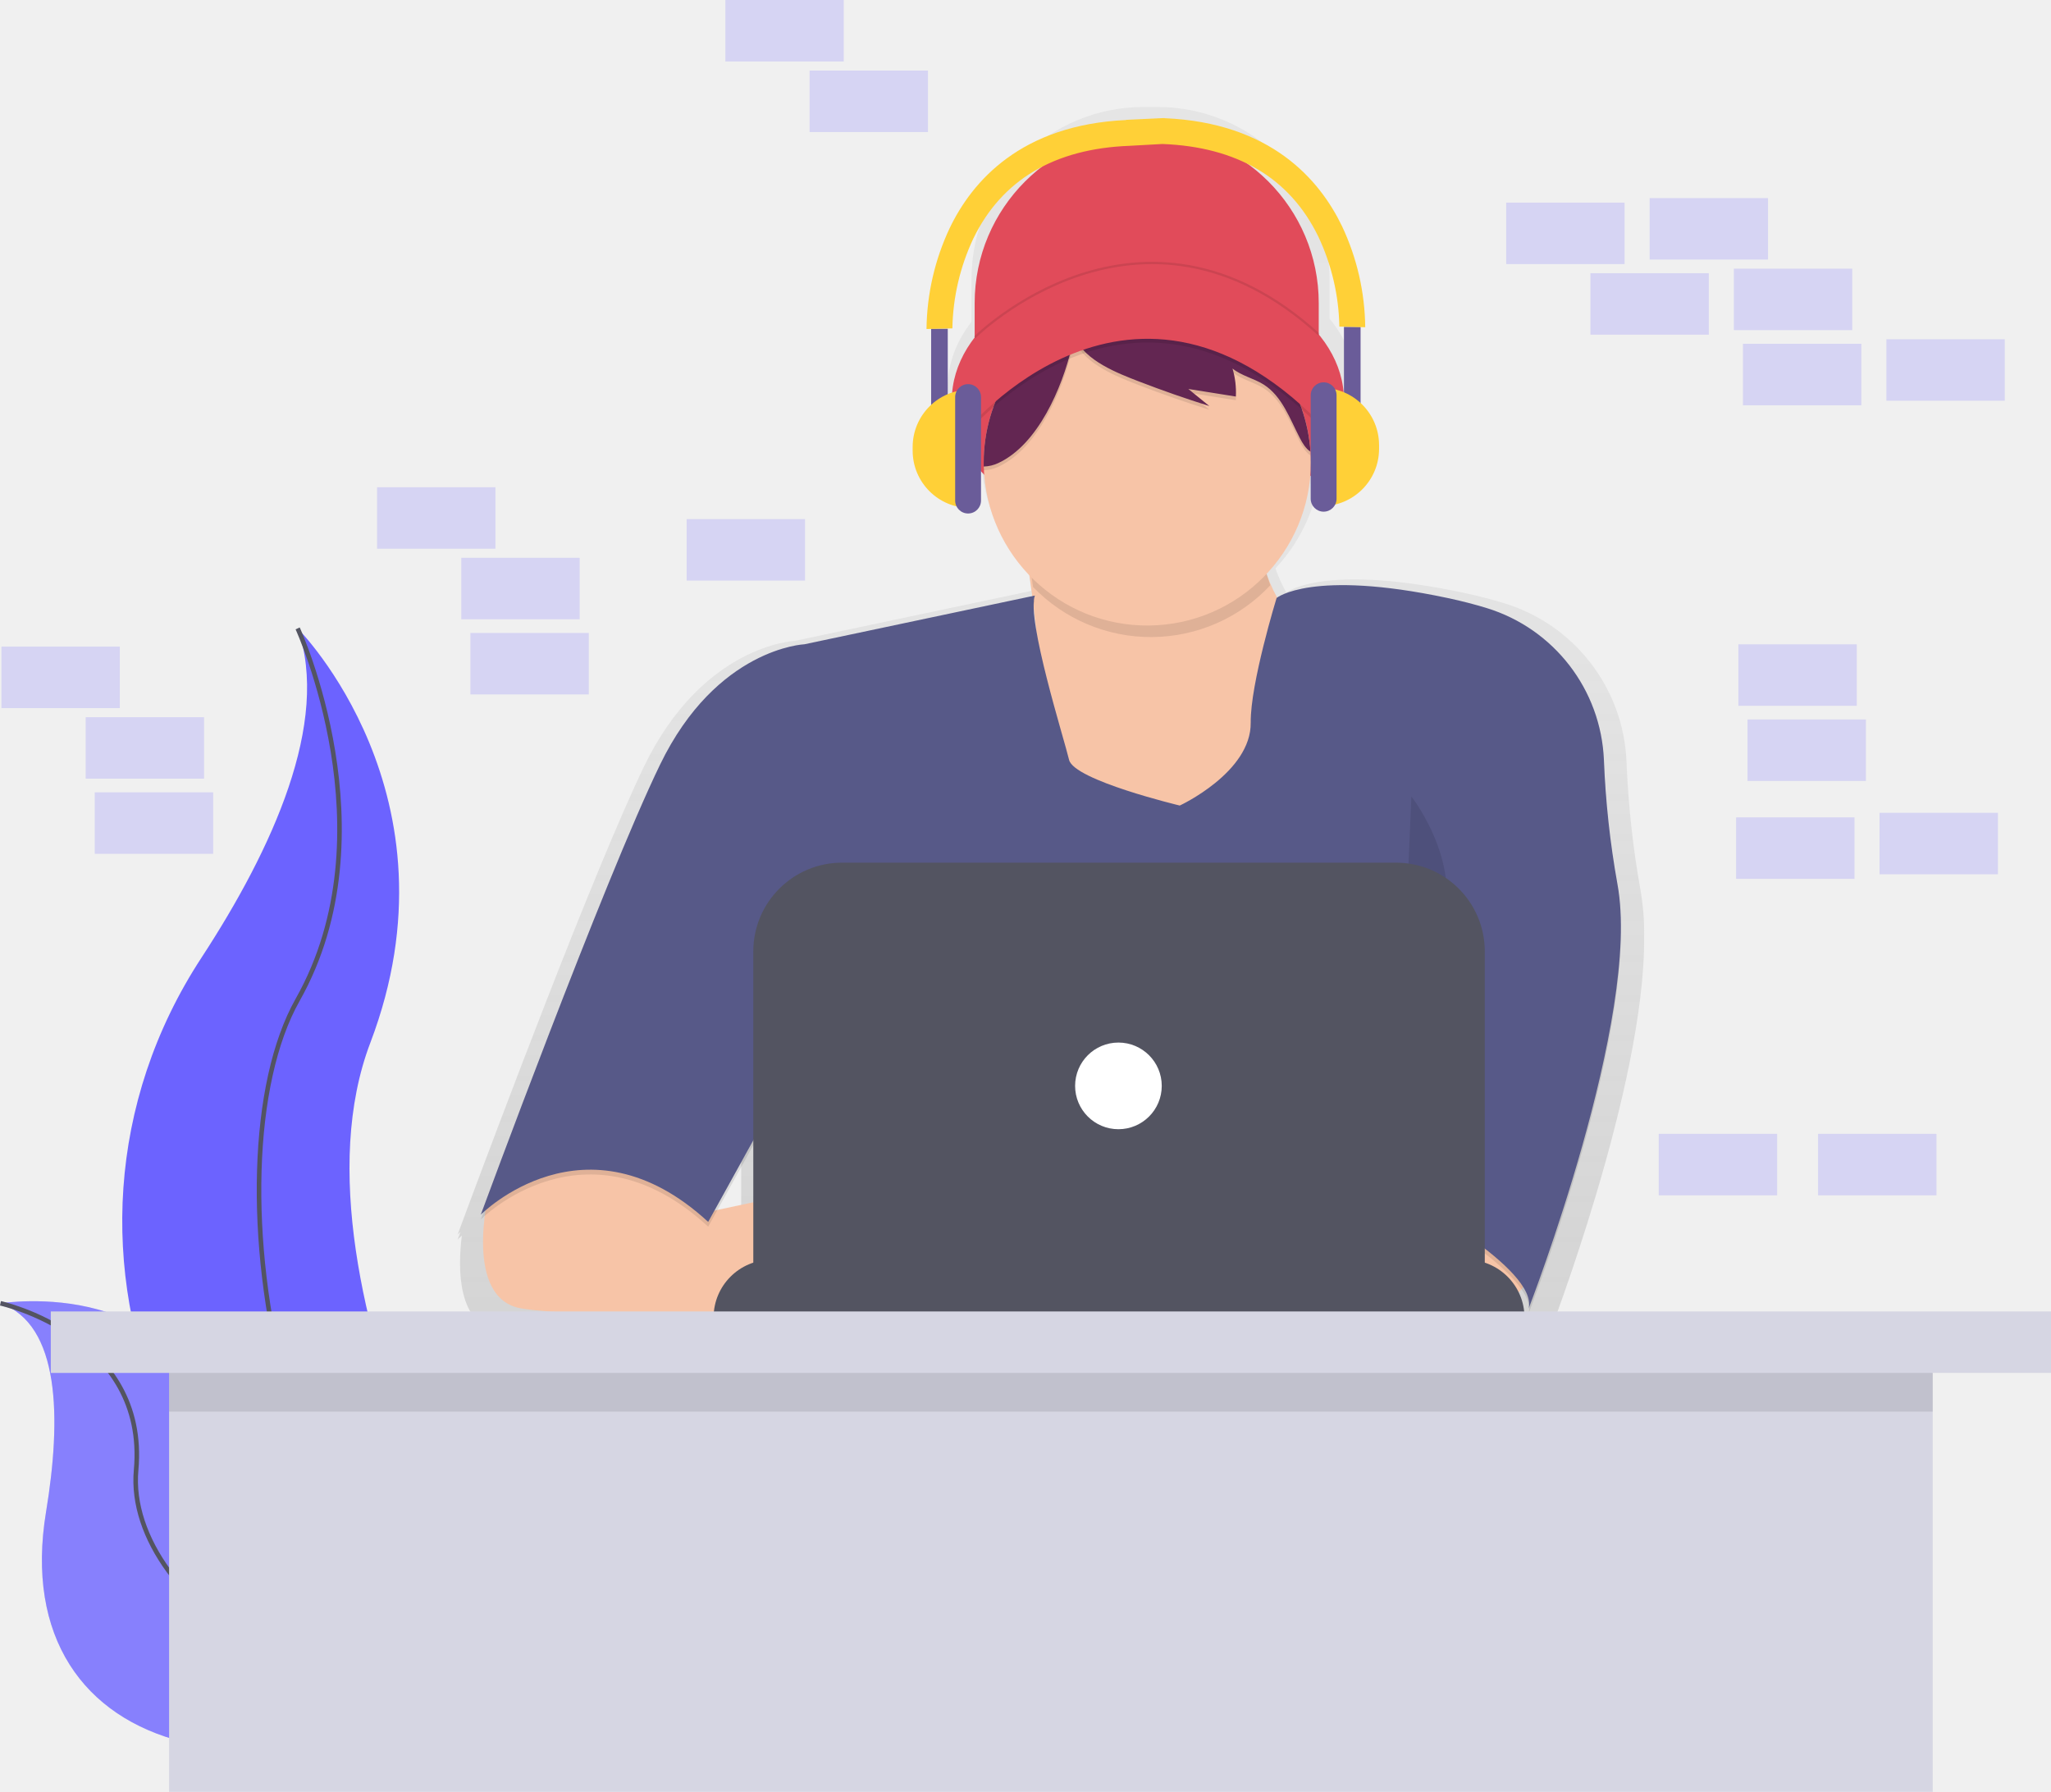
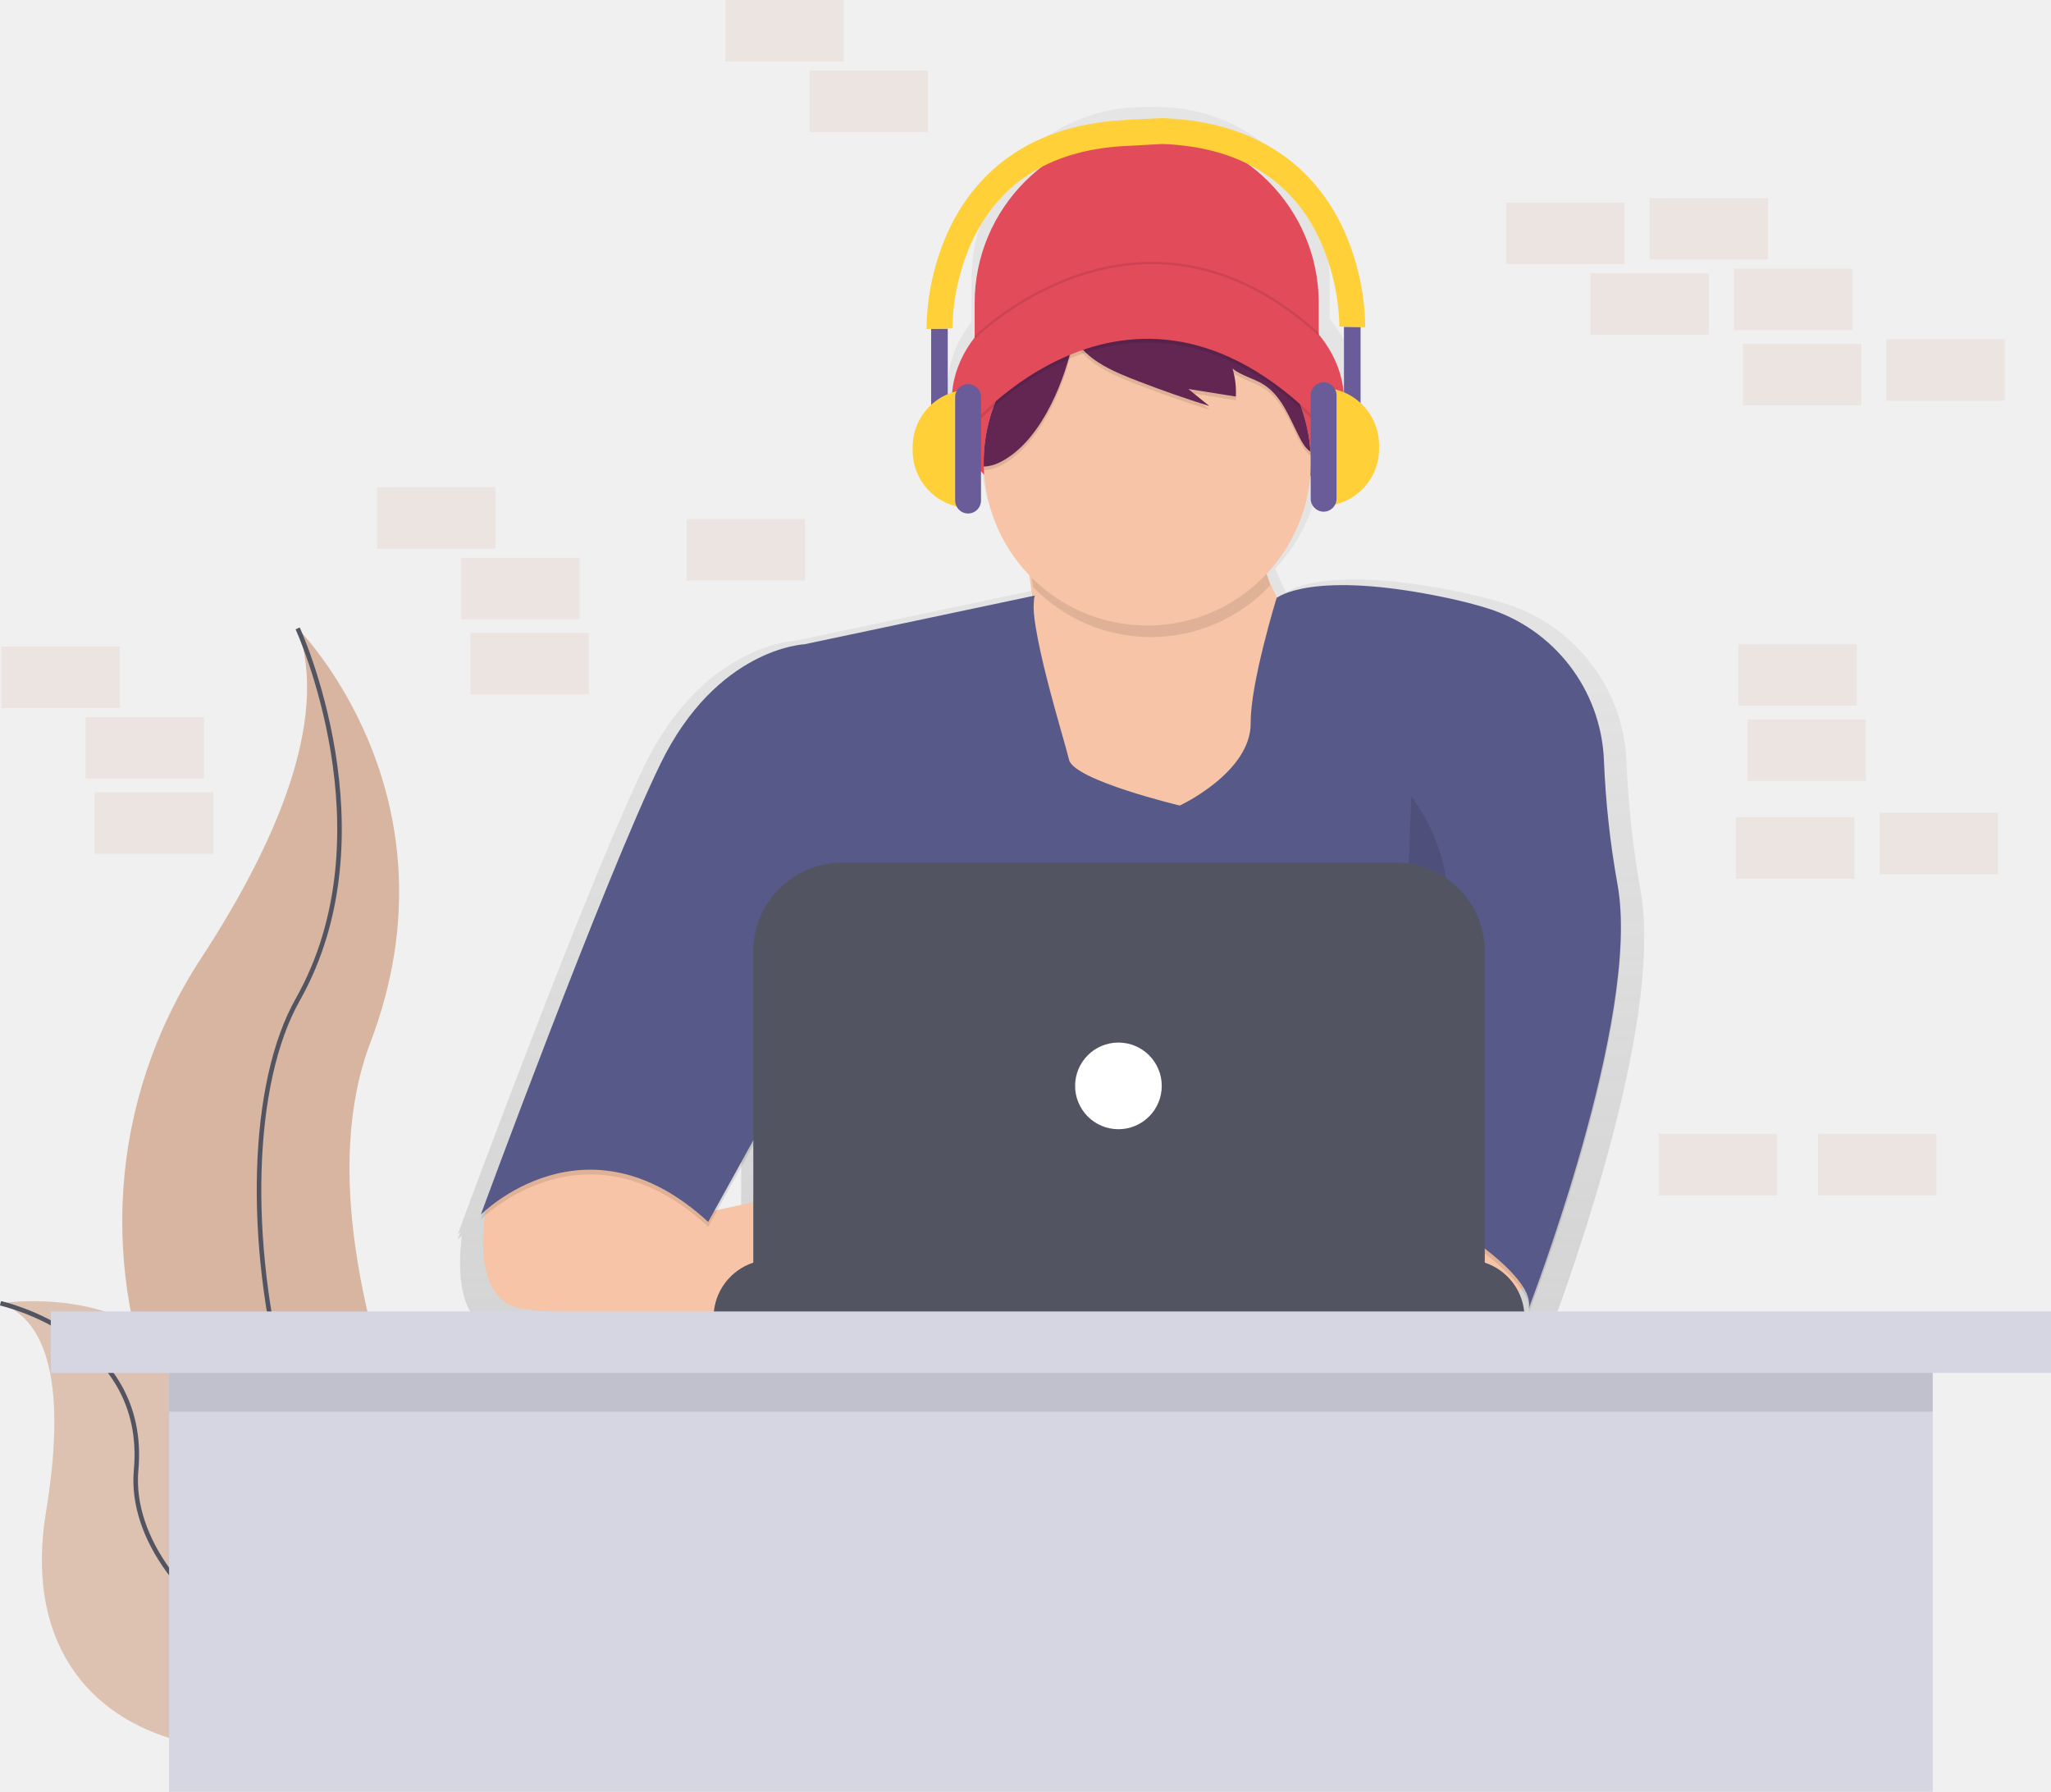
<svg xmlns="http://www.w3.org/2000/svg" id="6088ba52-b752-42bb-ac91-0a74df332082" data-name="Layer 1" width="900.94" height="787" viewBox="0 0 900.94 787">
  <defs>
    <linearGradient id="33dd52eb-d837-4874-aadb-63a17bd6edfc" x1="611.05" y1="646" x2="611.05" y2="103.5" gradientUnits="userSpaceOnUse">
      <stop offset="0" stop-color="gray" stop-opacity="0.25" />
      <stop offset="0.54" stop-color="gray" stop-opacity="0.12" />
      <stop offset="1" stop-color="gray" stop-opacity="0.1" />
    </linearGradient>
  </defs>
-   <rect x="763.63" y="283" width="52" height="27" fill="#6c63ff" opacity="0.2" />
-   <rect x="767.63" y="316" width="52" height="27" fill="#6c63ff" opacity="0.2" />
-   <rect x="724.63" y="87" width="52" height="27" fill="#6c63ff" opacity="0.2" />
-   <rect x="761.63" y="118" width="52" height="27" fill="#6c63ff" opacity="0.2" />
-   <rect x="661.63" y="89" width="52" height="27" fill="#6c63ff" opacity="0.2" />
-   <rect x="828.63" y="149" width="52" height="27" fill="#6c63ff" opacity="0.2" />
-   <rect x="765.63" y="151" width="52" height="27" fill="#6c63ff" opacity="0.2" />
-   <rect x="698.63" y="120" width="52" height="27" fill="#6c63ff" opacity="0.2" />
-   <rect x="825.63" y="357" width="52" height="27" fill="#6c63ff" opacity="0.2" />
-   <rect x="762.63" y="359" width="52" height="27" fill="#6c63ff" opacity="0.2" />
-   <path d="M280.17,332.5s73.29,73.29,31.92,182S383,804.14,383,804.14s-1.2-.18-3.43-.57C229.05,777,154.26,604.85,238,477,269.08,429.41,294.62,373.64,280.17,332.5Z" transform="translate(-149.42 -56.5)" fill="#6c63ff" />
+   <rect x="763.63" y="283" width="52" height="27" fill="#d7b5a1" opacity="0.2" />
+   <rect x="767.63" y="316" width="52" height="27" fill="#d7b5a1" opacity="0.2" />
+   <rect x="724.63" y="87" width="52" height="27" fill="#d7b5a1" opacity="0.2" />
+   <rect x="761.63" y="118" width="52" height="27" fill="#d7b5a1" opacity="0.2" />
+   <rect x="661.63" y="89" width="52" height="27" fill="#d7b5a1" opacity="0.2" />
+   <rect x="828.63" y="149" width="52" height="27" fill="#d7b5a1" opacity="0.2" />
+   <rect x="765.63" y="151" width="52" height="27" fill="#d7b5a1" opacity="0.2" />
+   <rect x="698.63" y="120" width="52" height="27" fill="#d7b5a1" opacity="0.2" />
+   <rect x="825.63" y="357" width="52" height="27" fill="#d7b5a1" opacity="0.2" />
+   <rect x="762.63" y="359" width="52" height="27" fill="#d7b5a1" opacity="0.2" />
+   <path d="M280.17,332.5s73.29,73.29,31.92,182S383,804.14,383,804.14s-1.2-.18-3.43-.57C229.05,777,154.26,604.85,238,477,269.08,429.41,294.62,373.64,280.17,332.5Z" transform="translate(-149.42 -56.5)" fill="#d7b5a1" />
  <path d="M280.17,332.5s41.37,89.84,0,163.12-7.09,279,102.84,308.52" transform="translate(-149.42 -56.5)" fill="none" stroke="#535461" stroke-miterlimit="10" stroke-width="2" />
-   <path d="M149.63,628.92s83.63-13.32,91.25,61.63S401.7,775.89,401.7,775.89s-1,.68-2.87,1.91c-126.49,83-247.4,52.89-229.17-57.36C176.43,679.45,175.87,638.28,149.63,628.92Z" transform="translate(-149.42 -56.5)" fill="#6c63ff" />
+   <path d="M149.63,628.92s83.63-13.32,91.25,61.63S401.7,775.89,401.7,775.89s-1,.68-2.87,1.91c-126.49,83-247.4,52.89-229.17-57.36C176.43,679.45,175.87,638.28,149.63,628.92Z" transform="translate(-149.42 -56.5)" fill="#d7b5a1" />
  <path d="M149.63,628.92s83.63-13.32,91.25,61.63S401.7,775.89,401.7,775.89s-1,.68-2.87,1.91c-126.49,83-247.4,52.89-229.17-57.36C176.43,679.45,175.87,638.28,149.63,628.92Z" transform="translate(-149.42 -56.5)" fill="#f5f5f5" opacity="0.2" />
  <path d="M149.63,628.92s64.91,14.25,59.58,73.27S305.61,832,401.7,775.89" transform="translate(-149.42 -56.5)" fill="none" stroke="#535461" stroke-miterlimit="10" stroke-width="2" />
-   <rect x="0.63" y="284" width="52" height="27" fill="#6c63ff" opacity="0.2" />
-   <rect x="37.63" y="315" width="52" height="27" fill="#6c63ff" opacity="0.2" />
-   <rect x="318.63" width="52" height="27" fill="#6c63ff" opacity="0.2" />
-   <rect x="728.63" y="498" width="52" height="27" fill="#6c63ff" opacity="0.2" />
-   <rect x="41.63" y="348" width="52" height="27" fill="#6c63ff" opacity="0.2" />
-   <rect x="355.63" y="31" width="52" height="27" fill="#6c63ff" opacity="0.2" />
-   <rect x="165.63" y="214" width="52" height="27" fill="#6c63ff" opacity="0.2" />
-   <rect x="202.63" y="245" width="52" height="27" fill="#6c63ff" opacity="0.2" />
-   <rect x="301.63" y="228" width="52" height="27" fill="#6c63ff" opacity="0.2" />
-   <rect x="206.63" y="278" width="52" height="27" fill="#6c63ff" opacity="0.2" />
-   <rect x="798.63" y="498" width="52" height="27" fill="#6c63ff" opacity="0.2" />
+   <rect x="0.63" y="284" width="52" height="27" fill="#d7b5a1" opacity="0.2" />
+   <rect x="37.63" y="315" width="52" height="27" fill="#d7b5a1" opacity="0.2" />
+   <rect x="318.63" width="52" height="27" fill="#d7b5a1" opacity="0.2" />
+   <rect x="728.63" y="498" width="52" height="27" fill="#d7b5a1" opacity="0.2" />
+   <rect x="41.63" y="348" width="52" height="27" fill="#d7b5a1" opacity="0.2" />
+   <rect x="355.63" y="31" width="52" height="27" fill="#d7b5a1" opacity="0.2" />
+   <rect x="165.63" y="214" width="52" height="27" fill="#d7b5a1" opacity="0.2" />
+   <rect x="202.63" y="245" width="52" height="27" fill="#d7b5a1" opacity="0.2" />
+   <rect x="301.63" y="228" width="52" height="27" fill="#d7b5a1" opacity="0.2" />
+   <rect x="206.63" y="278" width="52" height="27" fill="#d7b5a1" opacity="0.2" />
+   <rect x="798.63" y="498" width="52" height="27" fill="#d7b5a1" opacity="0.2" />
  <path d="M870.07,447.61a412.25,412.25,0,0,1-6.18-56.71h0a76,76,0,0,0-53.46-69.38c-5.46-1.68-11.47-3.25-18.11-4.66-58.2-12.36-75.88-1.57-77.89-.15A74.63,74.63,0,0,1,710,307.1c-.1-.34-.19-.68-.29-1a74.51,74.51,0,0,0,19.91-44.89c9.71-9.84,15.38-21.72,15.38-34.51,0-11-4.2-21.32-11.55-30.25V179.07a75.57,75.57,0,0,0-75.57-75.57h-6.13a75.57,75.57,0,0,0-75.57,75.57v18.73c-6.67,8.61-10.45,18.44-10.45,28.88,0,12.52,5.44,24.16,14.78,33.88a74.52,74.52,0,0,0,20.74,46.34c.41,2.84.83,5.89,1.24,9.11L498.39,338s-40.14,1.65-66,55C410.52,438.19,367,554.29,354.11,588.85h0c-2.33,6.26-3.65,9.85-3.65,9.85s.43-.43,1.24-1.17l-1.24,3.37s.63-.64,1.83-1.69c-1.82,14.46-2.08,39.29,16.86,42.38,15.88,2.59,56.8,3.66,87.71,4.09v0H459c20.49.27,36.08.27,36.08.27v-.27H827.52v-3.41a22.91,22.91,0,0,0-1.83-9l.46-.56a18.25,18.25,0,0,1,3.45,8,8,8,0,0,1-.16.84l.2-.51a8.56,8.56,0,0,1-.2,2.71s42.65-109.89,42.19-175.51A111.17,111.17,0,0,0,870.07,447.61ZM604.22,330.86a76.25,76.25,0,0,1-1.06-9.48s0-.06,0-.09C603.53,324.38,603.89,327.58,604.22,330.86ZM475,566.9v26.19L458.6,596.6Z" transform="translate(-149.42 -56.5)" fill="url(#33dd52eb-d837-4874-aadb-63a17bd6edfc)" />
  <path d="M503.71,57.57h0a75.57,75.57,0,0,1,75.57,75.57v32.24a0,0,0,0,1,0,0H428.14a0,0,0,0,1,0,0V133.14A75.57,75.57,0,0,1,503.71,57.57Z" fill="#e14b5a" />
  <ellipse cx="504.24" cy="175.95" rx="86.14" ry="59.19" fill="#e14b5a" />
  <path d="M598.44,289.79s18,94.07,0,119.44,55,35.41,55,35.41L729,417.16l10.57-67.65s-46-25.9-36.47-78.22Z" transform="translate(-149.42 -56.5)" fill="#f7c4a7" />
  <path d="M821.46,606.89s4.76,20.61-21.14,24.31a146.45,146.45,0,0,1-46.08-.55l-5.71-51.77h60.25Z" transform="translate(-149.42 -56.5)" fill="#f7c4a7" />
  <path d="M364.12,580.51S352.68,627,378.58,631.2s121,4.23,121,4.23v-55l-43.06,9.2L416.1,550.87Z" transform="translate(-149.42 -56.5)" fill="#f7c4a7" />
  <path d="M604,320.18l-101.21,21.4s-38.58,1.59-63.42,52.85-78.75,197.66-78.75,197.66,46-46.51,99.89,3.17l35.94-65-7.93,103.06H767V584.69s58.13,31.18,53.91,48.62c0,0,49.75-128.18,39-186.43a396.18,396.18,0,0,1-5.94-54.5h0a73,73,0,0,0-51.38-66.67c-5.24-1.61-11-3.12-17.4-4.47-59.72-12.68-75,0-75,0s-11.57,37.64-11.36,54.7c.26,21.93-31.18,36.47-31.18,36.47s-46.51-11.1-48.62-20.08S600.28,330.75,604,320.18Z" transform="translate(-149.42 -56.5)" opacity="0.1" />
  <path d="M604,318.07l-101.21,21.4s-38.58,1.59-63.42,52.85S360.61,590,360.61,590s46-46.51,99.89,3.17l35.94-65L488.51,631.2H767V582.58s58.13,31.18,53.91,48.62c0,0,49.75-128.18,39-186.43a396.18,396.18,0,0,1-5.94-54.5h0a73,73,0,0,0-51.38-66.67c-5.24-1.61-11-3.12-17.4-4.47-59.72-12.68-75,0-75,0s-11.57,37.64-11.36,54.7c.26,21.93-31.18,36.47-31.18,36.47s-46.51-11.1-48.62-20.08S600.28,328.64,604,318.07Z" transform="translate(-149.42 -56.5)" fill="#575988" />
  <path d="M707.42,313.58a71.53,71.53,0,0,1-2.76-37.52L600,294.55s1.51,7.91,3.22,19.76a71.86,71.86,0,0,0,104.18-.73Z" transform="translate(-149.42 -56.5)" opacity="0.1" />
  <path d="M725.27,259.67a71.88,71.88,0,0,1-143.73,1.74c0-.58,0-1.16,0-1.74a71.89,71.89,0,0,1,40.29-64.59q3.23-1.58,6.64-2.84a72.39,72.39,0,0,1,37-3.44h0a71.82,71.82,0,0,1,59.61,66.1Q725.27,257.27,725.27,259.67Z" transform="translate(-149.42 -56.5)" fill="#f7c4a7" />
  <g opacity="0.1">
    <path d="M628.36,193.93l.1-.06q-3.41,1.26-6.64,2.84a71.89,71.89,0,0,0-40.29,64.59c0,.58,0,1.16,0,1.74a16,16,0,0,0,6.45-1.55c17.52-8.18,28-33.2,32.16-50.65C621.64,204.59,623.05,197.55,628.36,193.93Z" transform="translate(-149.42 -56.5)" />
    <path d="M683.37,195.94a71.28,71.28,0,0,0-17.87-5.51,23.06,23.06,0,0,1,12.83,8.06,32.86,32.86,0,0,1,3.93,7,72.07,72.07,0,0,0-60.45,1.25c4.51,9.89,18.5,15.28,27.84,18.89q15.34,5.92,31,10.83l-9.24-7.5,20.87,3.32a36.15,36.15,0,0,0-1.46-12.3c4,3.22,9.3,4.3,13.64,7,8.13,5.13,11.52,15,15.95,23.55,1.17,2.26,2.55,4.57,4.66,6A71.91,71.91,0,0,0,683.37,195.94Z" transform="translate(-149.42 -56.5)" />
  </g>
  <path d="M628.36,192.3l.1-.06q-3.41,1.26-6.64,2.84a71.89,71.89,0,0,0-40.29,64.59c0,.58,0,1.16,0,1.74a16,16,0,0,0,6.45-1.55c17.52-8.18,28-33.2,32.16-50.65C621.64,203,623.05,195.93,628.36,192.3Z" transform="translate(-149.42 -56.5)" fill="#632652" />
  <path d="M683.37,194.32a71.28,71.28,0,0,0-17.87-5.51,23.06,23.06,0,0,1,12.83,8.06,32.86,32.86,0,0,1,3.93,7,72.07,72.07,0,0,0-60.45,1.25c4.51,9.89,18.5,15.28,27.84,18.89q15.34,5.92,31,10.83l-9.24-7.5,20.87,3.32a36.15,36.15,0,0,0-1.46-12.3c4,3.22,9.3,4.3,13.64,7,8.13,5.13,11.52,15,15.95,23.55,1.17,2.26,2.55,4.57,4.66,6A71.91,71.91,0,0,0,683.37,194.32Z" transform="translate(-149.42 -56.5)" fill="#632652" />
  <path d="M573.33,247.82s74-92,159.61,0l-7.4-20.61s-40.17-58.66-68.7-46-56.55,21.67-56.55,21.67Z" transform="translate(-149.42 -56.5)" opacity="0.1" />
  <path d="M573.33,246.19s74-92,159.61,0l-7.4-20.61s-40.17-58.66-68.7-46-56.55,21.67-56.55,21.67Z" transform="translate(-149.42 -56.5)" fill="#e14b5a" />
  <path d="M512.55,444.38s-15.85,42.28,6.34,80.33-19.55,53.91-19.55,53.91" transform="translate(-149.42 -56.5)" opacity="0.1" />
  <path d="M769.4,406.33s27.48,34.88,9.51,66.06S762,578.62,762,578.62" transform="translate(-149.42 -56.5)" opacity="0.1" />
  <path d="M338.82,553.3H644.29a25.37,25.37,0,0,1,25.37,25.37v0a0,0,0,0,1,0,0H313.46a0,0,0,0,1,0,0v0A25.37,25.37,0,0,1,338.82,553.3Z" fill="#535461" />
  <path d="M369.9,378.89H613.22a39,39,0,0,1,39,39V559.11a0,0,0,0,1,0,0H330.9a0,0,0,0,1,0,0V417.89A39,39,0,0,1,369.9,378.89Z" fill="#535461" />
  <circle cx="491.29" cy="476.93" r="19.03" fill="#fff" />
  <path d="M577.56,204.7s72.72-72.68,151.15-1.33" transform="translate(-149.42 -56.5)" fill="none" stroke="#000" stroke-miterlimit="10" opacity="0.1" />
  <rect x="590.36" y="143.57" width="7.3" height="41.39" fill="#6a5c99" />
  <path d="M580.62,170.35h0a25.16,25.16,0,0,1,25.16,25.16v1.62a25.16,25.16,0,0,1-25.16,25.16h0a0,0,0,0,1,0,0V170.35a0,0,0,0,1,0,0Z" fill="#ffd037" />
  <rect x="575.75" y="167.92" width="11.36" height="56.81" rx="5.68" ry="5.68" fill="#6a5c99" />
  <rect x="558.44" y="200.88" width="7.3" height="41.39" transform="translate(974.76 386.65) rotate(-180)" fill="#6a5c99" />
  <path d="M550.32,227.66h0a25.16,25.16,0,0,1,25.16,25.16v1.62a25.16,25.16,0,0,1-25.16,25.16h0a0,0,0,0,1,0,0V227.66A0,0,0,0,1,550.32,227.66Z" transform="translate(976.38 450.76) rotate(180)" fill="#ffd037" />
  <rect x="568.99" y="225.23" width="11.36" height="56.81" rx="5.68" ry="5.68" transform="translate(999.92 450.76) rotate(-180)" fill="#6a5c99" />
  <path d="M738.92,155.83c-9.89-20.56-31.43-45.42-77.86-47.41v-.06l-.56,0h0l-16.45.78v.08c-46.12,2.12-67.56,26.89-77.42,47.38A106.59,106.59,0,0,0,556.41,201l5.68-.14,5.68-.13A96.65,96.65,0,0,1,577,161.21c12.52-25.72,35.56-39.39,68.47-40.66h0l14.55-.81h0C692.95,121,716,134.69,728.51,160.4a96.65,96.65,0,0,1,9.25,39.54l5.68.13,5.68.14A106.59,106.59,0,0,0,738.92,155.83Z" transform="translate(-149.42 -56.5)" fill="#ffd037" />
  <rect x="74.28" y="579" width="774.71" height="208" fill="#d6d6e3" />
  <rect x="74.28" y="593" width="774.71" height="27" opacity="0.1" />
  <rect x="22.31" y="576" width="878.63" height="27" fill="#d6d6e3" />
</svg>
